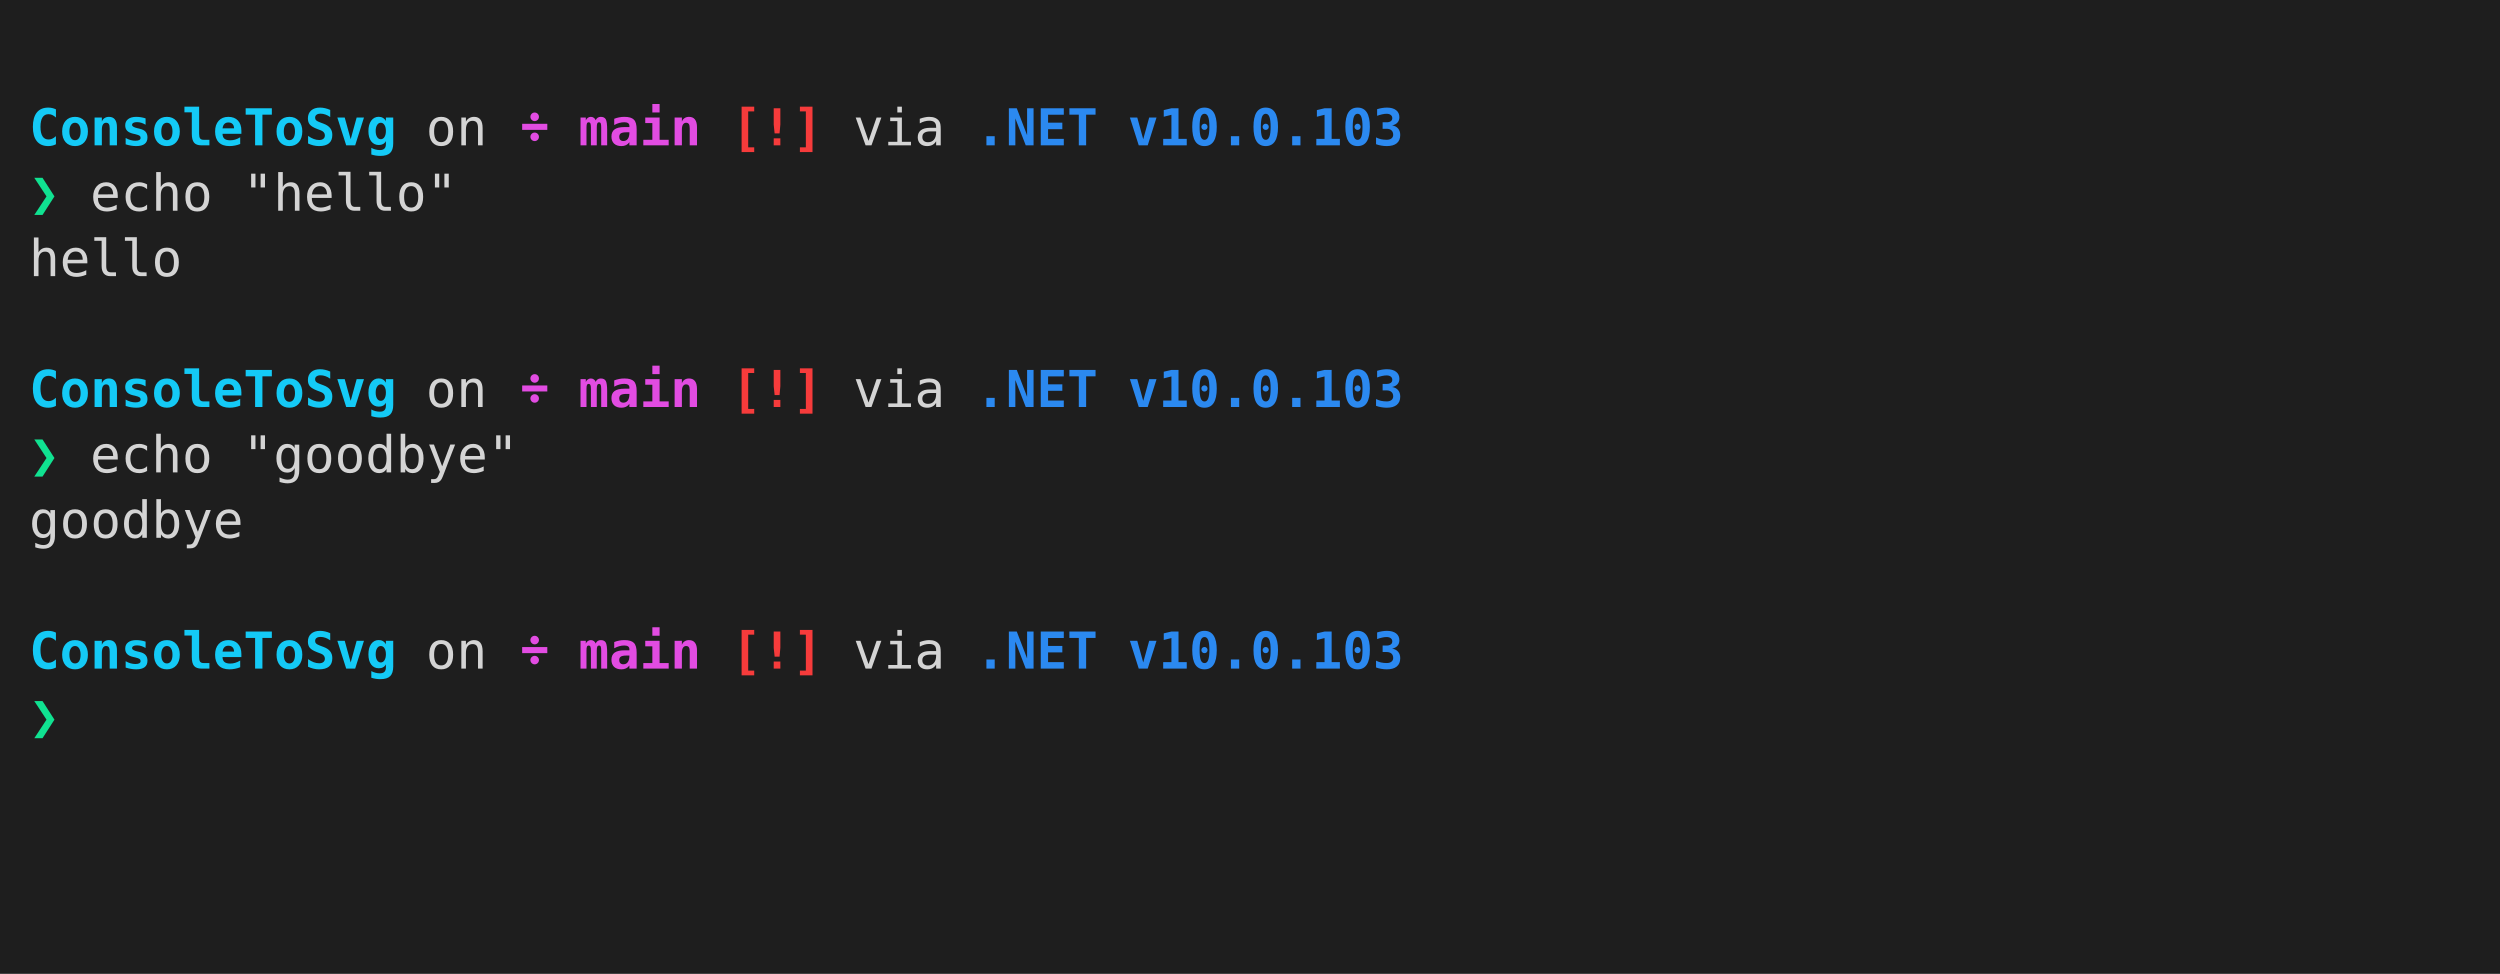
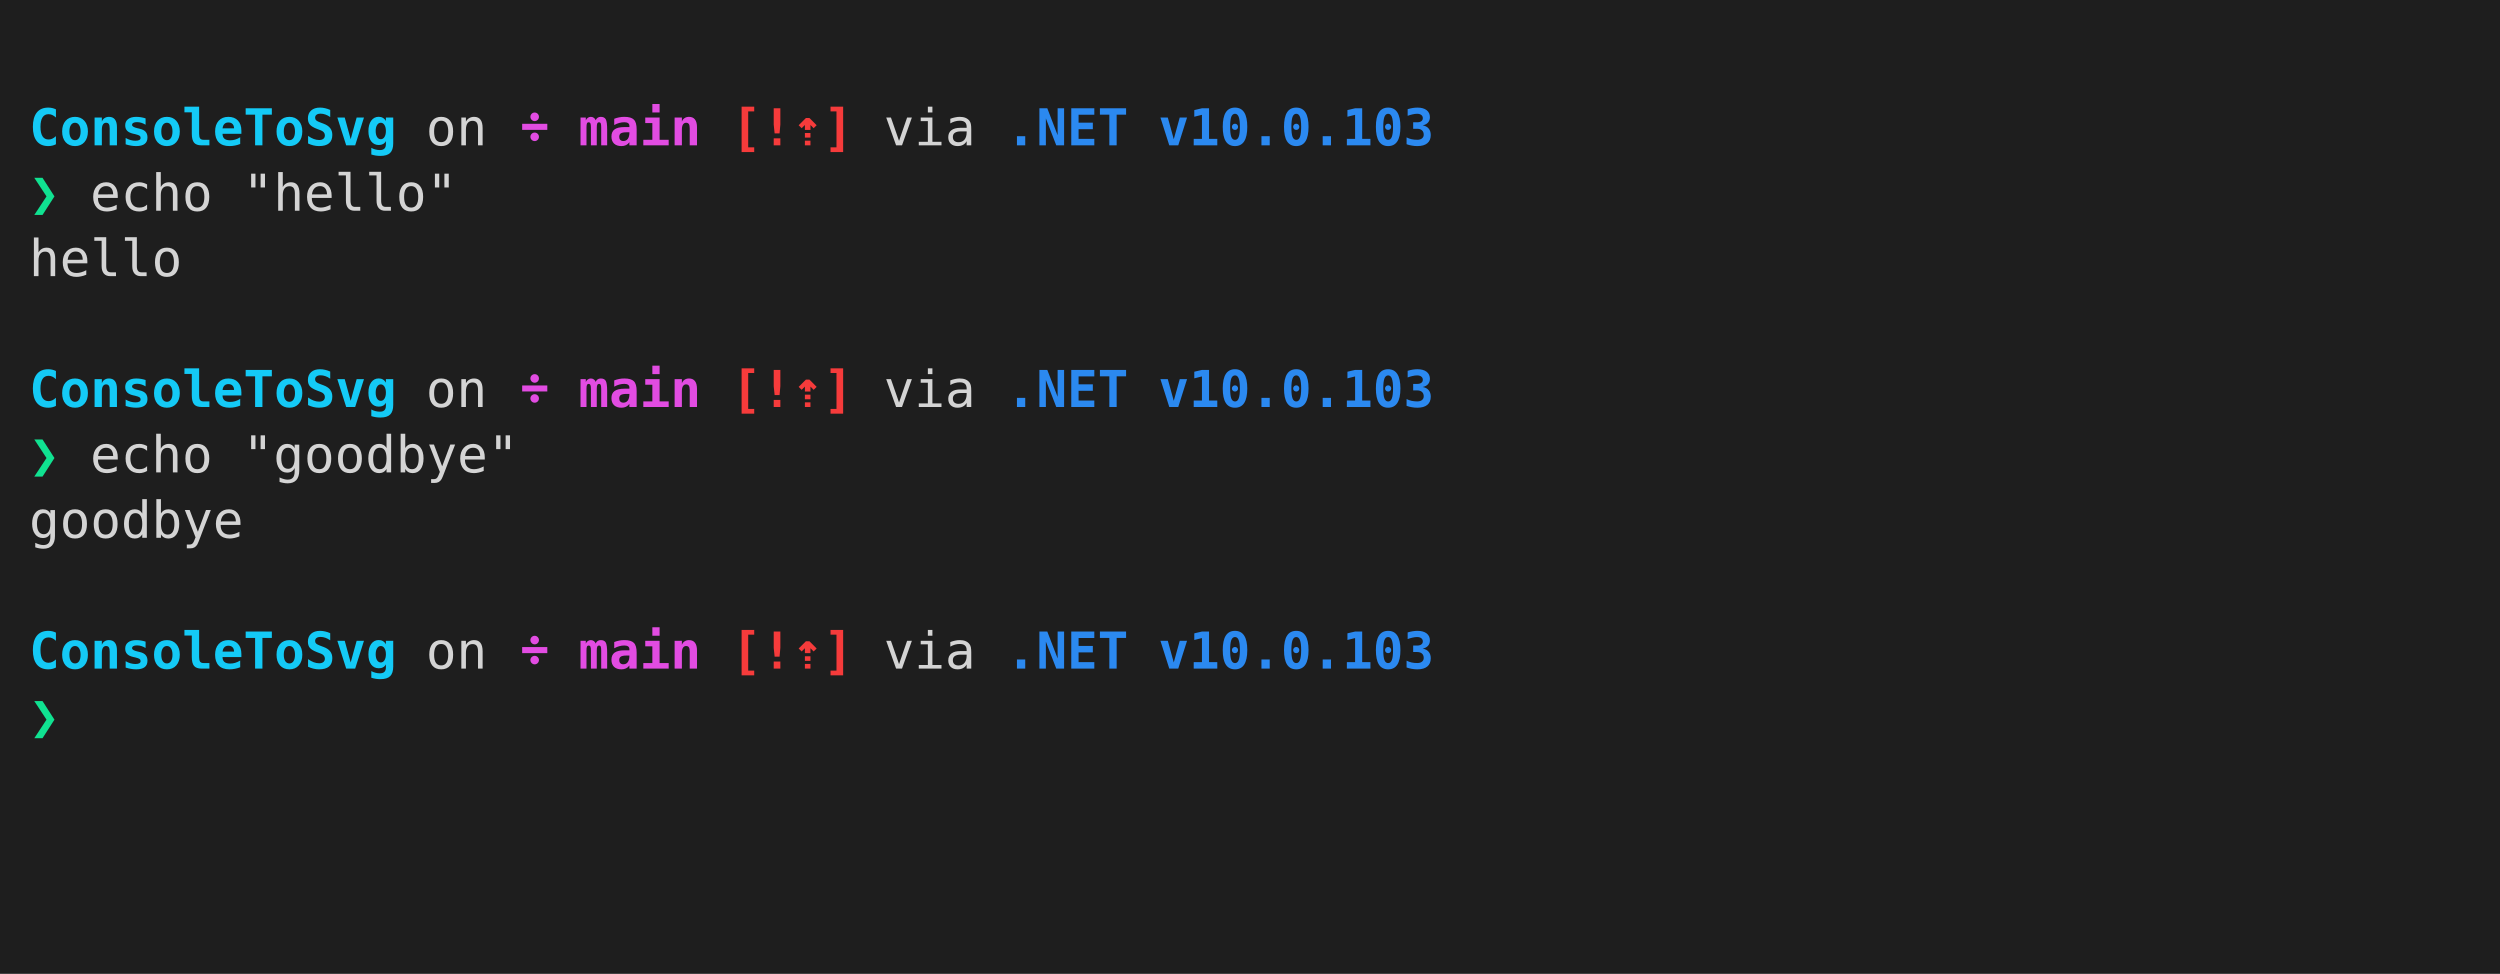
<svg xmlns="http://www.w3.org/2000/svg" viewBox="0 0 688 268" role="img" aria-label="console2svg output">
  <style>
.crt {
  font-family: ui-monospace,"Cascadia Mono","Segoe UI Mono","SFMono-Regular",Menlo,monospace;
  font-size: 14px;
}
text {
  dominant-baseline: alphabetic;
}
.bg {
  shape-rendering: crispEdges;
}
</style>
  <rect x="0" y="0" width="688" height="268" fill="#1e1e1e" />
  <g transform="translate(8 8)">
    <rect width="672" height="252" fill="#1e1e1e" />
    <text class="crt" x="0" y="32" fill="#14CAF6" textLength="100.8" lengthAdjust="spacing" style="font-weight:bold;">ConsoleToSvg</text>
    <text class="crt" x="109.2" y="32" fill="#d4d4d4" textLength="16.8" lengthAdjust="spacing">on</text>
    <text class="crt" x="134.4" y="32" fill="#E24CE2" textLength="8.4" lengthAdjust="spacing" style="font-weight:bold;"></text>
    <text class="crt" x="151.2" y="32" fill="#E24CE2" textLength="33.6" lengthAdjust="spacing" style="font-weight:bold;">main</text>
-     <text class="crt" x="193.2" y="32" fill="#F63B3B" textLength="25.2" lengthAdjust="spacing" style="font-weight:bold;">[!]</text>
-     <text class="crt" x="226.8" y="32" fill="#d4d4d4" textLength="25.2" lengthAdjust="spacing">via</text>
-     <text class="crt" x="260.4" y="32" fill="#2B89F0" textLength="33.6" lengthAdjust="spacing" style="font-weight:bold;">.NET</text>
-     <text class="crt" x="302.4" y="32" fill="#2B89F0" textLength="75.6" lengthAdjust="spacing" style="font-weight:bold;">v10.0.103</text>
+     <text class="crt" x="193.2" y="32" fill="#F63B3B" textLength="33.6" lengthAdjust="spacing" style="font-weight:bold;">[!⇡]</text>
+     <text class="crt" x="235.2" y="32" fill="#d4d4d4" textLength="25.2" lengthAdjust="spacing">via</text>
+     <text class="crt" x="268.8" y="32" fill="#2B89F0" textLength="33.6" lengthAdjust="spacing" style="font-weight:bold;">.NET</text>
+     <text class="crt" x="310.8" y="32" fill="#2B89F0" textLength="75.6" lengthAdjust="spacing" style="font-weight:bold;">v10.0.103</text>
    <text class="crt" x="0" y="50" fill="#10E291" textLength="8.4" lengthAdjust="spacing" style="font-weight:bold;">❯</text>
    <text class="crt" x="16.8" y="50" fill="#d4d4d4" textLength="33.6" lengthAdjust="spacing">echo</text>
    <text class="crt" x="58.8" y="50" fill="#d4d4d4" textLength="58.8" lengthAdjust="spacing">"hello"</text>
    <text class="crt" x="0" y="68" fill="#d4d4d4" textLength="42" lengthAdjust="spacing">hello</text>
    <text class="crt" x="0" y="104" fill="#14CAF6" textLength="100.8" lengthAdjust="spacing" style="font-weight:bold;">ConsoleToSvg</text>
    <text class="crt" x="109.2" y="104" fill="#d4d4d4" textLength="16.8" lengthAdjust="spacing">on</text>
    <text class="crt" x="134.4" y="104" fill="#E24CE2" textLength="8.4" lengthAdjust="spacing" style="font-weight:bold;"></text>
    <text class="crt" x="151.2" y="104" fill="#E24CE2" textLength="33.6" lengthAdjust="spacing" style="font-weight:bold;">main</text>
-     <text class="crt" x="193.2" y="104" fill="#F63B3B" textLength="25.2" lengthAdjust="spacing" style="font-weight:bold;">[!]</text>
-     <text class="crt" x="226.8" y="104" fill="#d4d4d4" textLength="25.2" lengthAdjust="spacing">via</text>
-     <text class="crt" x="260.4" y="104" fill="#2B89F0" textLength="33.6" lengthAdjust="spacing" style="font-weight:bold;">.NET</text>
-     <text class="crt" x="302.4" y="104" fill="#2B89F0" textLength="75.6" lengthAdjust="spacing" style="font-weight:bold;">v10.0.103</text>
+     <text class="crt" x="193.2" y="104" fill="#F63B3B" textLength="33.6" lengthAdjust="spacing" style="font-weight:bold;">[!⇡]</text>
+     <text class="crt" x="235.2" y="104" fill="#d4d4d4" textLength="25.2" lengthAdjust="spacing">via</text>
+     <text class="crt" x="268.8" y="104" fill="#2B89F0" textLength="33.6" lengthAdjust="spacing" style="font-weight:bold;">.NET</text>
+     <text class="crt" x="310.8" y="104" fill="#2B89F0" textLength="75.6" lengthAdjust="spacing" style="font-weight:bold;">v10.0.103</text>
    <text class="crt" x="0" y="122" fill="#10E291" textLength="8.4" lengthAdjust="spacing" style="font-weight:bold;">❯</text>
    <text class="crt" x="16.8" y="122" fill="#d4d4d4" textLength="33.6" lengthAdjust="spacing">echo</text>
    <text class="crt" x="58.8" y="122" fill="#d4d4d4" textLength="75.6" lengthAdjust="spacing">"goodbye"</text>
    <text class="crt" x="0" y="140" fill="#d4d4d4" textLength="58.8" lengthAdjust="spacing">goodbye</text>
    <text class="crt" x="0" y="176" fill="#14CAF6" textLength="100.8" lengthAdjust="spacing" style="font-weight:bold;">ConsoleToSvg</text>
    <text class="crt" x="109.2" y="176" fill="#d4d4d4" textLength="16.8" lengthAdjust="spacing">on</text>
    <text class="crt" x="134.4" y="176" fill="#E24CE2" textLength="8.4" lengthAdjust="spacing" style="font-weight:bold;"></text>
    <text class="crt" x="151.2" y="176" fill="#E24CE2" textLength="33.6" lengthAdjust="spacing" style="font-weight:bold;">main</text>
-     <text class="crt" x="193.2" y="176" fill="#F63B3B" textLength="25.2" lengthAdjust="spacing" style="font-weight:bold;">[!]</text>
-     <text class="crt" x="226.8" y="176" fill="#d4d4d4" textLength="25.2" lengthAdjust="spacing">via</text>
-     <text class="crt" x="260.4" y="176" fill="#2B89F0" textLength="33.6" lengthAdjust="spacing" style="font-weight:bold;">.NET</text>
-     <text class="crt" x="302.4" y="176" fill="#2B89F0" textLength="75.6" lengthAdjust="spacing" style="font-weight:bold;">v10.0.103</text>
+     <text class="crt" x="193.2" y="176" fill="#F63B3B" textLength="33.6" lengthAdjust="spacing" style="font-weight:bold;">[!⇡]</text>
+     <text class="crt" x="235.2" y="176" fill="#d4d4d4" textLength="25.2" lengthAdjust="spacing">via</text>
+     <text class="crt" x="268.8" y="176" fill="#2B89F0" textLength="33.6" lengthAdjust="spacing" style="font-weight:bold;">.NET</text>
+     <text class="crt" x="310.8" y="176" fill="#2B89F0" textLength="75.6" lengthAdjust="spacing" style="font-weight:bold;">v10.0.103</text>
    <text class="crt" x="0" y="194" fill="#10E291" textLength="8.4" lengthAdjust="spacing" style="font-weight:bold;">❯</text>
  </g>
</svg>
